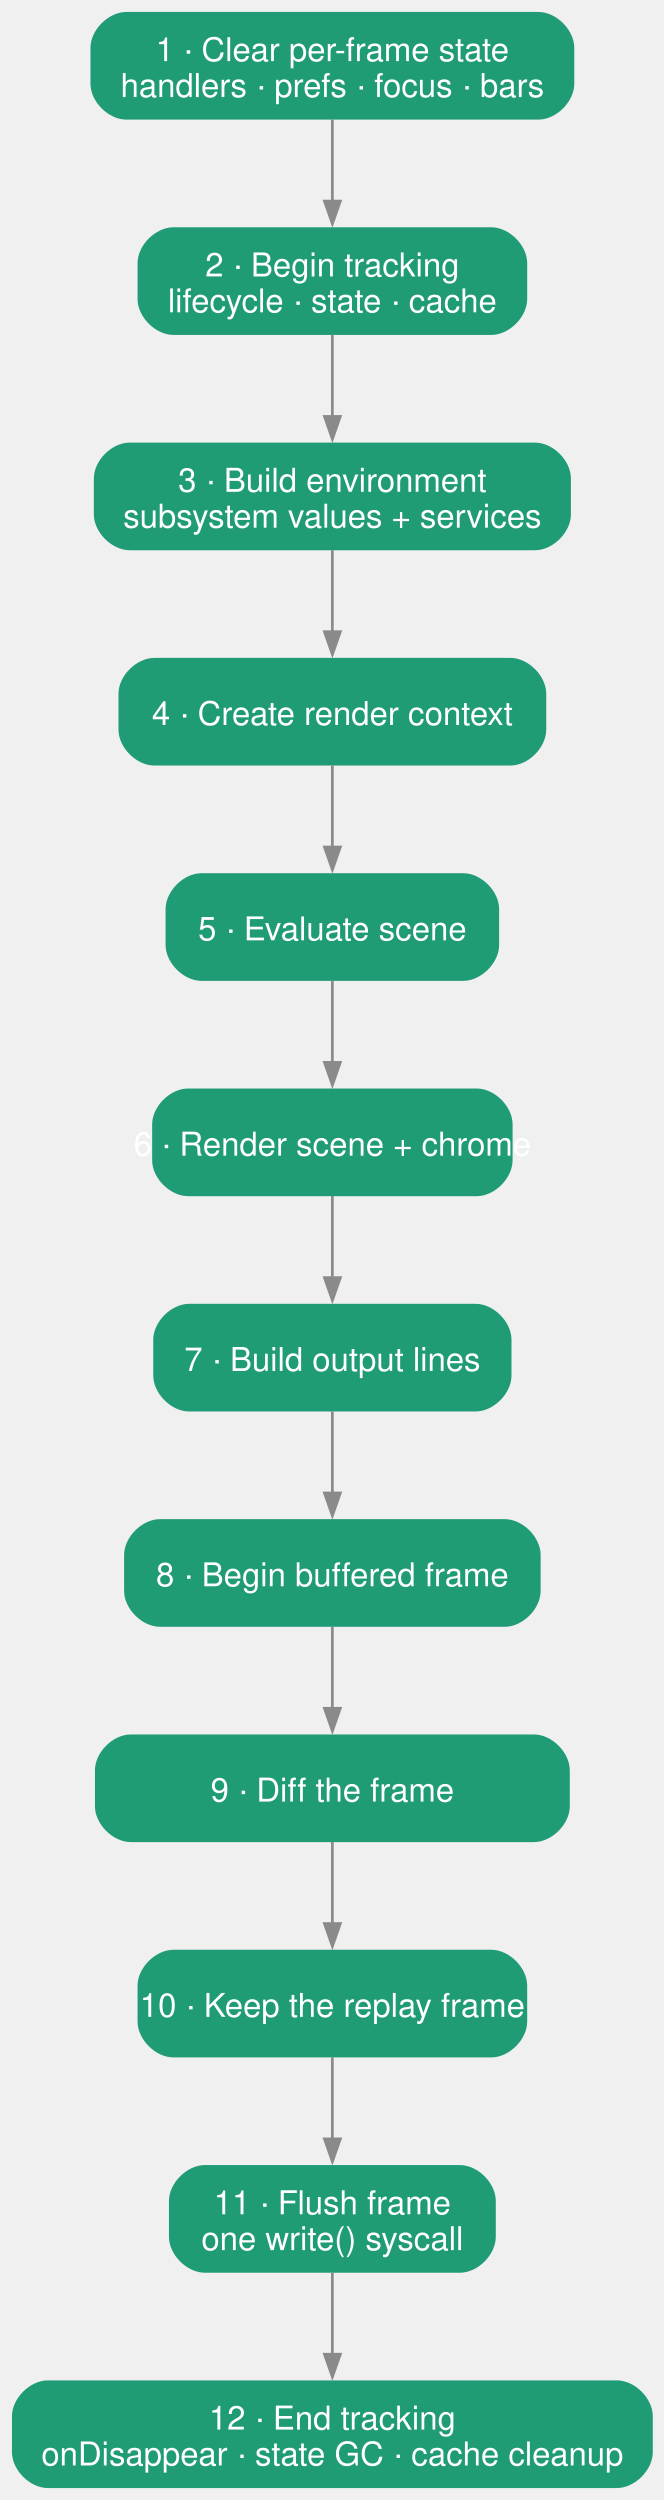
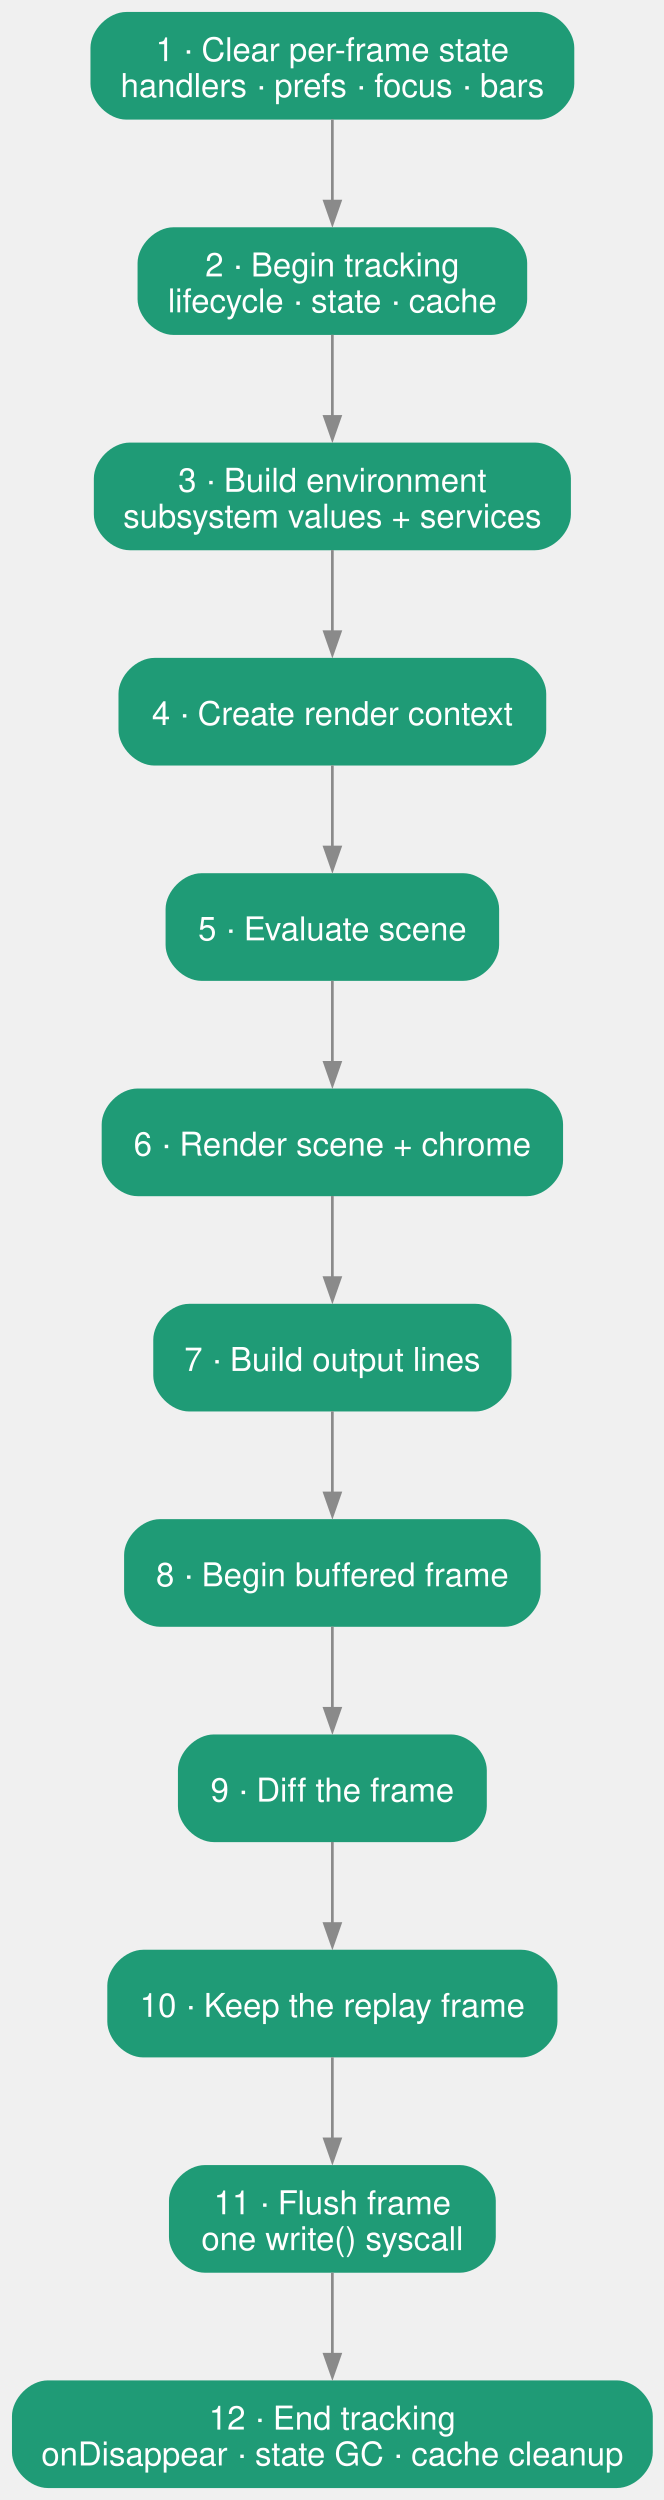
<svg xmlns="http://www.w3.org/2000/svg" width="222pt" height="836pt" viewBox="0.00 0.00 222.00 836.00">
  <style>
.edge path { fill: none; stroke: #8a8a8a; }
.edge polygon { stroke: #8a8a8a; fill: #8a8a8a; }
.cluster path, .cluster polygon { fill: none; stroke: #c8c8c8; }
@media (prefers-color-scheme: dark) {
  .edge text { fill: #cdd1d5; }
  .edge path { stroke: #9aa0a6; }
  .edge polygon { stroke: #9aa0a6; fill: #9aa0a6; }
  .cluster text { fill: #9aa0a6; }
  .cluster path, .cluster polygon { stroke: #5a5a5a; }
}
</style>
  <g id="graph0" class="graph" transform="scale(1 1) rotate(0) translate(4 832)">
    <g id="node1" class="node">
      <path fill="#1f9b76" stroke="black" stroke-width="0" d="M176.04,-828C176.04,-828 38.25,-828 38.25,-828 32.25,-828 26.25,-822 26.25,-816 26.25,-816 26.25,-804 26.25,-804 26.25,-798 32.25,-792 38.25,-792 38.25,-792 176.04,-792 176.04,-792 182.04,-792 188.04,-798 188.04,-804 188.04,-804 188.04,-816 188.04,-816 188.04,-822 182.04,-828 176.04,-828" />
      <text xml:space="preserve" text-anchor="middle" x="107.14" y="-811.55" font-family="Helvetica,sans-Serif" font-size="11.00" fill="white">1 · Clear per-frame state</text>
      <text xml:space="preserve" text-anchor="middle" x="107.14" y="-799.55" font-family="Helvetica,sans-Serif" font-size="11.00" fill="white">handlers · prefs · focus · bars</text>
    </g>
    <g id="node2" class="node">
      <path fill="#1f9b76" stroke="black" stroke-width="0" d="M160.29,-756C160.29,-756 54,-756 54,-756 48,-756 42,-750 42,-744 42,-744 42,-732 42,-732 42,-726 48,-720 54,-720 54,-720 160.29,-720 160.29,-720 166.29,-720 172.29,-726 172.29,-732 172.29,-732 172.29,-744 172.29,-744 172.29,-750 166.29,-756 160.29,-756" />
      <text xml:space="preserve" text-anchor="middle" x="107.14" y="-739.55" font-family="Helvetica,sans-Serif" font-size="11.00" fill="white">2 · Begin tracking</text>
      <text xml:space="preserve" text-anchor="middle" x="107.14" y="-727.55" font-family="Helvetica,sans-Serif" font-size="11.00" fill="white">lifecycle · state · cache</text>
    </g>
    <g id="edge1" class="edge">
      <path vector-effect="non-scaling-stroke" fill="none" stroke="#8a8a8a" stroke-width="1.2" d="M107.14,-792.05C107.14,-783.8 107.14,-773.7 107.14,-764.54" />
      <polygon fill="#8a8a8a" stroke="#8a8a8a" stroke-width="1.2" points="109.6,-764.61 107.15,-757.61 104.7,-764.61 109.6,-764.61" />
    </g>
    <g id="node3" class="node">
      <path fill="#1f9b76" stroke="black" stroke-width="0" d="M174.91,-684C174.91,-684 39.37,-684 39.37,-684 33.38,-684 27.38,-678 27.38,-672 27.38,-672 27.38,-660 27.38,-660 27.38,-654 33.38,-648 39.38,-648 39.38,-648 174.91,-648 174.91,-648 180.91,-648 186.91,-654 186.91,-660 186.91,-660 186.91,-672 186.91,-672 186.91,-678 180.91,-684 174.91,-684" />
      <text xml:space="preserve" text-anchor="middle" x="107.14" y="-667.55" font-family="Helvetica,sans-Serif" font-size="11.00" fill="white">3 · Build environment</text>
      <text xml:space="preserve" text-anchor="middle" x="107.14" y="-655.55" font-family="Helvetica,sans-Serif" font-size="11.00" fill="white">subsystem values + services</text>
    </g>
    <g id="edge2" class="edge">
      <path vector-effect="non-scaling-stroke" fill="none" stroke="#8a8a8a" stroke-width="1.2" d="M107.14,-720.05C107.14,-711.8 107.14,-701.7 107.14,-692.54" />
      <polygon fill="#8a8a8a" stroke="#8a8a8a" stroke-width="1.2" points="109.6,-692.61 107.15,-685.61 104.7,-692.61 109.6,-692.61" />
    </g>
    <g id="node4" class="node">
      <path fill="#1f9b76" stroke="black" stroke-width="0" d="M166.66,-612C166.66,-612 47.63,-612 47.63,-612 41.62,-612 35.62,-606 35.62,-600 35.62,-600 35.62,-588 35.62,-588 35.62,-582 41.62,-576 47.62,-576 47.62,-576 166.66,-576 166.66,-576 172.66,-576 178.66,-582 178.66,-588 178.66,-588 178.66,-600 178.66,-600 178.66,-606 172.66,-612 166.66,-612" />
      <text xml:space="preserve" text-anchor="middle" x="107.14" y="-589.55" font-family="Helvetica,sans-Serif" font-size="11.00" fill="white">4 · Create render context</text>
    </g>
    <g id="edge3" class="edge">
      <path vector-effect="non-scaling-stroke" fill="none" stroke="#8a8a8a" stroke-width="1.2" d="M107.14,-648.05C107.14,-639.8 107.14,-629.7 107.14,-620.54" />
      <polygon fill="#8a8a8a" stroke="#8a8a8a" stroke-width="1.2" points="109.6,-620.61 107.15,-613.61 104.7,-620.61 109.6,-620.61" />
    </g>
    <g id="node5" class="node">
      <path fill="#1f9b76" stroke="black" stroke-width="0" d="M150.91,-540C150.91,-540 63.38,-540 63.38,-540 57.37,-540 51.37,-534 51.37,-528 51.37,-528 51.37,-516 51.37,-516 51.37,-510 57.37,-504 63.37,-504 63.37,-504 150.91,-504 150.91,-504 156.91,-504 162.91,-510 162.91,-516 162.91,-516 162.91,-528 162.91,-528 162.91,-534 156.91,-540 150.91,-540" />
      <text xml:space="preserve" text-anchor="middle" x="107.14" y="-517.55" font-family="Helvetica,sans-Serif" font-size="11.00" fill="white">5 · Evaluate scene</text>
    </g>
    <g id="edge4" class="edge">
      <path vector-effect="non-scaling-stroke" fill="none" stroke="#8a8a8a" stroke-width="1.2" d="M107.14,-576.05C107.14,-567.8 107.14,-557.7 107.14,-548.54" />
      <polygon fill="#8a8a8a" stroke="#8a8a8a" stroke-width="1.2" points="109.6,-548.61 107.15,-541.61 104.7,-548.61 109.6,-548.61" />
    </g>
    <g id="node6" class="node">
-       <path fill="#1f9b76" stroke="black" stroke-width="0" d="M155.41,-468C155.41,-468 58.87,-468 58.87,-468 52.88,-468 46.88,-462 46.88,-456 46.88,-456 46.88,-444 46.88,-444 46.88,-438 52.88,-432 58.88,-432 58.88,-432 155.41,-432 155.41,-432 161.41,-432 167.41,-438 167.41,-444 167.41,-444 167.41,-456 167.41,-456 167.41,-462 161.41,-468 155.41,-468" />
+       <path fill="#1f9b76" stroke="black" stroke-width="0" d="M172.29,-468C172.29,-468 42,-468 42,-468 36,-468 30,-462 30,-456 30,-456 30,-444 30,-444 30,-438 36,-432 42,-432 42,-432 172.29,-432 172.29,-432 178.29,-432 184.29,-438 184.29,-444 184.29,-444 184.29,-456 184.29,-456 184.29,-462 178.29,-468 172.29,-468" />
      <text xml:space="preserve" text-anchor="middle" x="107.14" y="-445.55" font-family="Helvetica,sans-Serif" font-size="11.00" fill="white">6 · Render scene + chrome</text>
    </g>
    <g id="edge5" class="edge">
      <path vector-effect="non-scaling-stroke" fill="none" stroke="#8a8a8a" stroke-width="1.2" d="M107.14,-504.05C107.14,-495.8 107.14,-485.7 107.14,-476.54" />
      <polygon fill="#8a8a8a" stroke="#8a8a8a" stroke-width="1.2" points="109.6,-476.61 107.15,-469.61 104.7,-476.61 109.6,-476.61" />
    </g>
    <g id="node7" class="node">
      <path fill="#1f9b76" stroke="black" stroke-width="0" d="M155.04,-396C155.04,-396 59.25,-396 59.25,-396 53.25,-396 47.25,-390 47.25,-384 47.25,-384 47.25,-372 47.25,-372 47.25,-366 53.25,-360 59.25,-360 59.25,-360 155.04,-360 155.04,-360 161.04,-360 167.04,-366 167.04,-372 167.04,-372 167.04,-384 167.04,-384 167.04,-390 161.04,-396 155.04,-396" />
      <text xml:space="preserve" text-anchor="middle" x="107.14" y="-373.55" font-family="Helvetica,sans-Serif" font-size="11.00" fill="white">7 · Build output lines</text>
    </g>
    <g id="edge6" class="edge">
      <path vector-effect="non-scaling-stroke" fill="none" stroke="#8a8a8a" stroke-width="1.2" d="M107.14,-432.05C107.14,-423.8 107.14,-413.7 107.14,-404.54" />
      <polygon fill="#8a8a8a" stroke="#8a8a8a" stroke-width="1.2" points="109.6,-404.61 107.15,-397.61 104.7,-404.61 109.6,-404.61" />
    </g>
    <g id="node8" class="node">
      <path fill="#1f9b76" stroke="black" stroke-width="0" d="M164.79,-324C164.79,-324 49.5,-324 49.5,-324 43.5,-324 37.5,-318 37.5,-312 37.5,-312 37.5,-300 37.5,-300 37.5,-294 43.5,-288 49.5,-288 49.5,-288 164.79,-288 164.79,-288 170.79,-288 176.79,-294 176.79,-300 176.79,-300 176.79,-312 176.79,-312 176.79,-318 170.79,-324 164.79,-324" />
      <text xml:space="preserve" text-anchor="middle" x="107.14" y="-301.55" font-family="Helvetica,sans-Serif" font-size="11.00" fill="white">8 · Begin buffered frame</text>
    </g>
    <g id="edge7" class="edge">
      <path vector-effect="non-scaling-stroke" fill="none" stroke="#8a8a8a" stroke-width="1.2" d="M107.14,-360.05C107.14,-351.8 107.14,-341.7 107.14,-332.54" />
      <polygon fill="#8a8a8a" stroke="#8a8a8a" stroke-width="1.2" points="109.6,-332.61 107.15,-325.61 104.7,-332.61 109.6,-332.61" />
    </g>
    <g id="node9" class="node">
-       <path fill="#1f9b76" stroke="black" stroke-width="0" d="M174.54,-252C174.54,-252 39.75,-252 39.75,-252 33.75,-252 27.75,-246 27.75,-240 27.75,-240 27.75,-228 27.75,-228 27.75,-222 33.75,-216 39.75,-216 39.75,-216 174.54,-216 174.54,-216 180.54,-216 186.54,-222 186.54,-228 186.54,-228 186.54,-240 186.54,-240 186.54,-246 180.54,-252 174.54,-252" />
+       <path fill="#1f9b76" stroke="black" stroke-width="0" d="M146.79,-252C146.79,-252 67.5,-252 67.5,-252 61.5,-252 55.5,-246 55.5,-240 55.5,-240 55.5,-228 55.5,-228 55.5,-222 61.5,-216 67.5,-216 67.5,-216 146.79,-216 146.79,-216 152.79,-216 158.79,-222 158.79,-228 158.79,-228 158.79,-240 158.79,-240 158.79,-246 152.79,-252 146.79,-252" />
      <text xml:space="preserve" text-anchor="middle" x="107.14" y="-229.55" font-family="Helvetica,sans-Serif" font-size="11.00" fill="white">9 · Diff the frame</text>
    </g>
    <g id="edge8" class="edge">
      <path vector-effect="non-scaling-stroke" fill="none" stroke="#8a8a8a" stroke-width="1.2" d="M107.14,-288.05C107.14,-279.8 107.14,-269.7 107.14,-260.54" />
      <polygon fill="#8a8a8a" stroke="#8a8a8a" stroke-width="1.2" points="109.6,-260.61 107.15,-253.61 104.7,-260.61 109.6,-260.61" />
    </g>
    <g id="node10" class="node">
-       <path fill="#1f9b76" stroke="black" stroke-width="0" d="M160.29,-180C160.29,-180 54,-180 54,-180 48,-180 42,-174 42,-168 42,-168 42,-156 42,-156 42,-150 48,-144 54,-144 54,-144 160.29,-144 160.29,-144 166.29,-144 172.29,-150 172.29,-156 172.29,-156 172.29,-168 172.29,-168 172.29,-174 166.29,-180 160.29,-180" />
+       <path fill="#1f9b76" stroke="black" stroke-width="0" d="M170.41,-180C170.41,-180 43.88,-180 43.88,-180 37.88,-180 31.88,-174 31.88,-168 31.88,-168 31.88,-156 31.88,-156 31.88,-150 37.88,-144 43.88,-144 43.88,-144 170.41,-144 170.41,-144 176.41,-144 182.41,-150 182.41,-156 182.41,-156 182.41,-168 182.41,-168 182.41,-174 176.41,-180 170.41,-180" />
      <text xml:space="preserve" text-anchor="middle" x="107.14" y="-157.55" font-family="Helvetica,sans-Serif" font-size="11.00" fill="white">10 · Keep the replay frame</text>
    </g>
    <g id="edge9" class="edge">
      <path vector-effect="non-scaling-stroke" fill="none" stroke="#8a8a8a" stroke-width="1.2" d="M107.14,-216.05C107.14,-207.8 107.14,-197.7 107.14,-188.54" />
      <polygon fill="#8a8a8a" stroke="#8a8a8a" stroke-width="1.2" points="109.6,-188.61 107.15,-181.61 104.7,-188.61 109.6,-188.61" />
    </g>
    <g id="node11" class="node">
      <path fill="#1f9b76" stroke="black" stroke-width="0" d="M149.79,-108C149.79,-108 64.5,-108 64.5,-108 58.5,-108 52.5,-102 52.5,-96 52.5,-96 52.5,-84 52.5,-84 52.5,-78 58.5,-72 64.5,-72 64.5,-72 149.79,-72 149.79,-72 155.79,-72 161.79,-78 161.79,-84 161.79,-84 161.79,-96 161.79,-96 161.79,-102 155.79,-108 149.79,-108" />
      <text xml:space="preserve" text-anchor="middle" x="107.14" y="-91.55" font-family="Helvetica,sans-Serif" font-size="11.00" fill="white">11 · Flush frame</text>
      <text xml:space="preserve" text-anchor="middle" x="107.14" y="-79.55" font-family="Helvetica,sans-Serif" font-size="11.00" fill="white">one write() syscall</text>
    </g>
    <g id="edge10" class="edge">
      <path vector-effect="non-scaling-stroke" fill="none" stroke="#8a8a8a" stroke-width="1.2" d="M107.14,-144.05C107.14,-135.8 107.14,-125.7 107.14,-116.54" />
      <polygon fill="#8a8a8a" stroke="#8a8a8a" stroke-width="1.2" points="109.6,-116.61 107.15,-109.61 104.7,-116.61 109.6,-116.61" />
    </g>
    <g id="node12" class="node">
      <path fill="#1f9b76" stroke="black" stroke-width="0" d="M202.29,-36C202.29,-36 12,-36 12,-36 6,-36 0,-30 0,-24 0,-24 0,-12 0,-12 0,-6 6,0 12,0 12,0 202.29,0 202.29,0 208.29,0 214.29,-6 214.29,-12 214.29,-12 214.29,-24 214.29,-24 214.29,-30 208.29,-36 202.29,-36" />
      <text xml:space="preserve" text-anchor="middle" x="107.14" y="-19.55" font-family="Helvetica,sans-Serif" font-size="11.00" fill="white">12 · End tracking</text>
      <text xml:space="preserve" text-anchor="middle" x="107.14" y="-7.55" font-family="Helvetica,sans-Serif" font-size="11.00" fill="white">onDisappear · state GC · cache cleanup</text>
    </g>
    <g id="edge11" class="edge">
      <path vector-effect="non-scaling-stroke" fill="none" stroke="#8a8a8a" stroke-width="1.2" d="M107.14,-72.05C107.14,-63.8 107.14,-53.7 107.14,-44.54" />
      <polygon fill="#8a8a8a" stroke="#8a8a8a" stroke-width="1.2" points="109.6,-44.61 107.15,-37.61 104.7,-44.61 109.6,-44.61" />
    </g>
  </g>
</svg>
